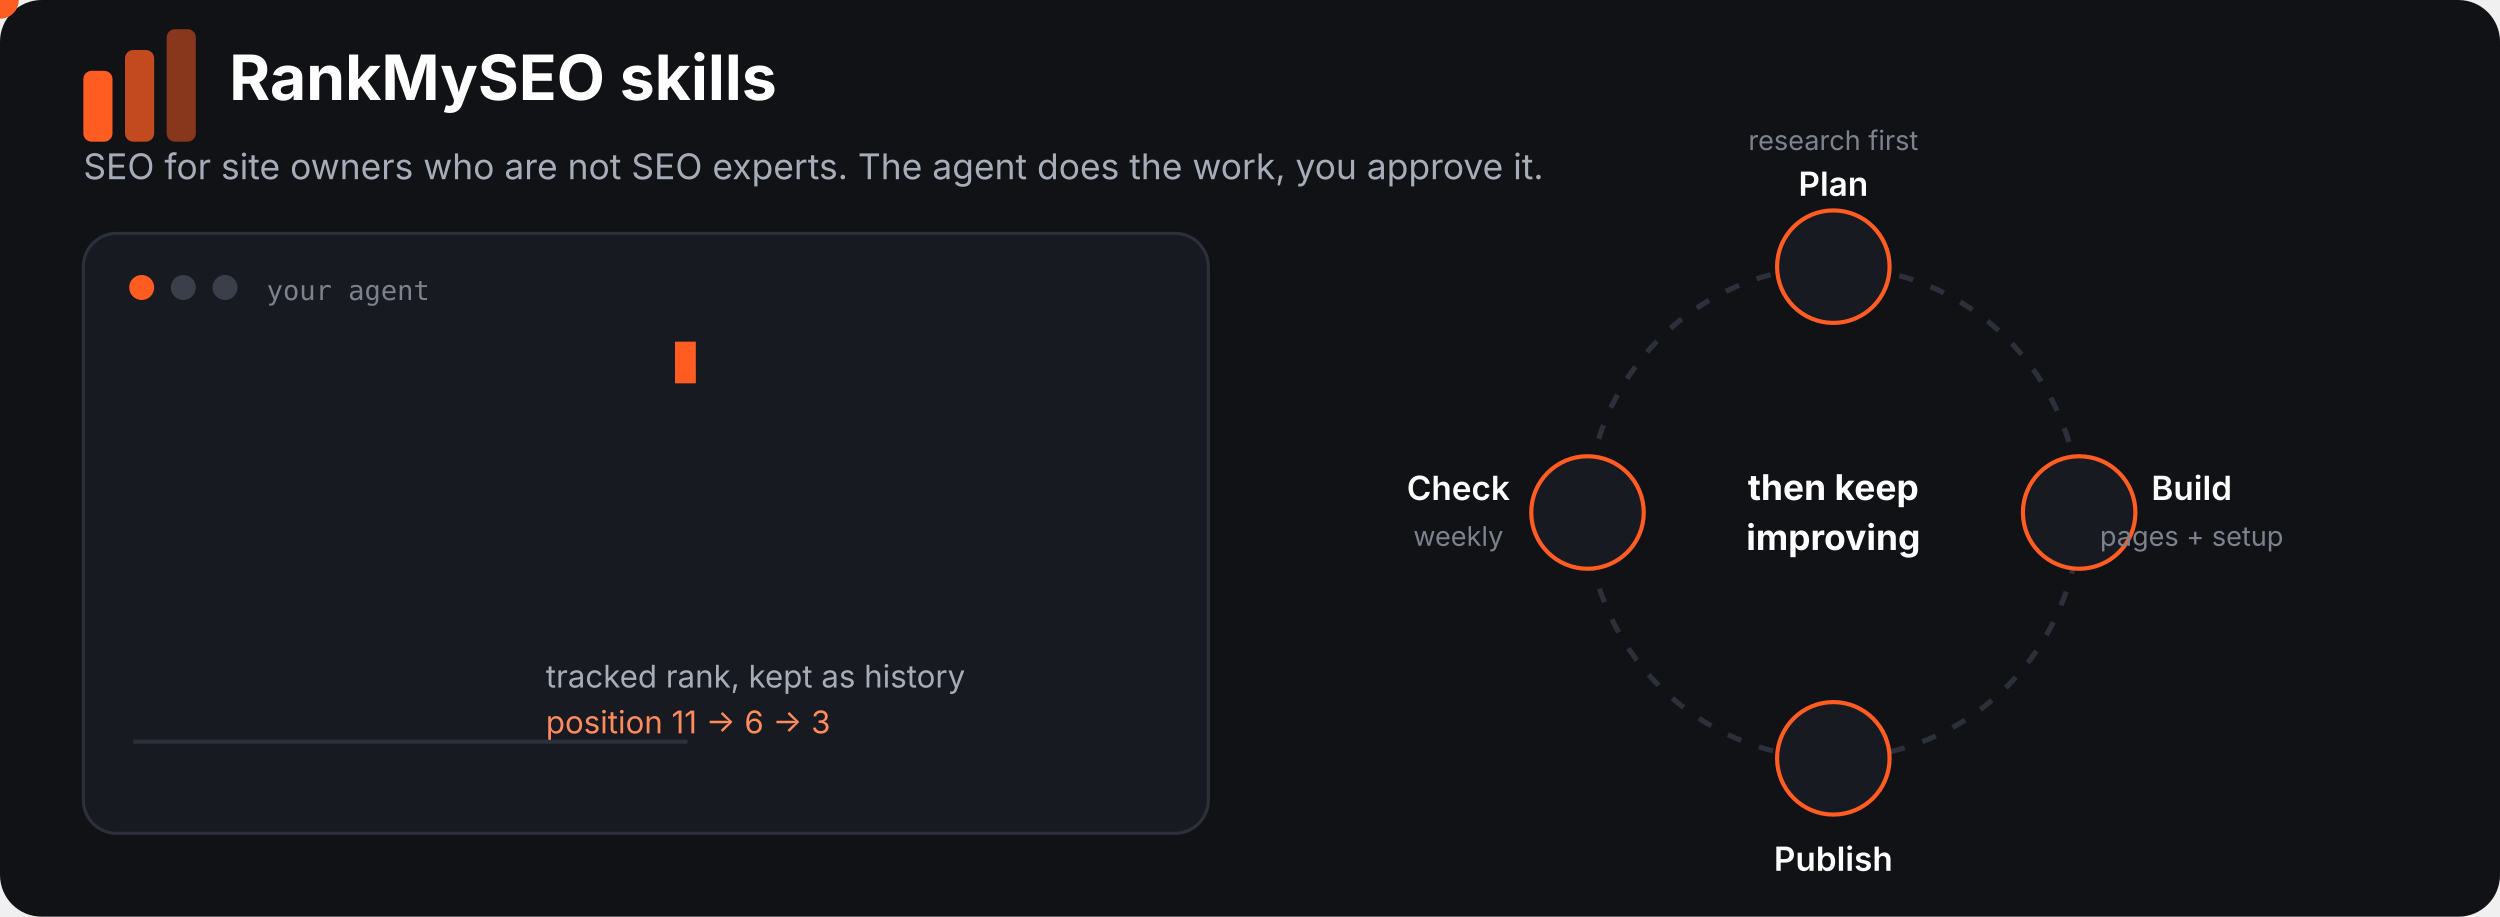
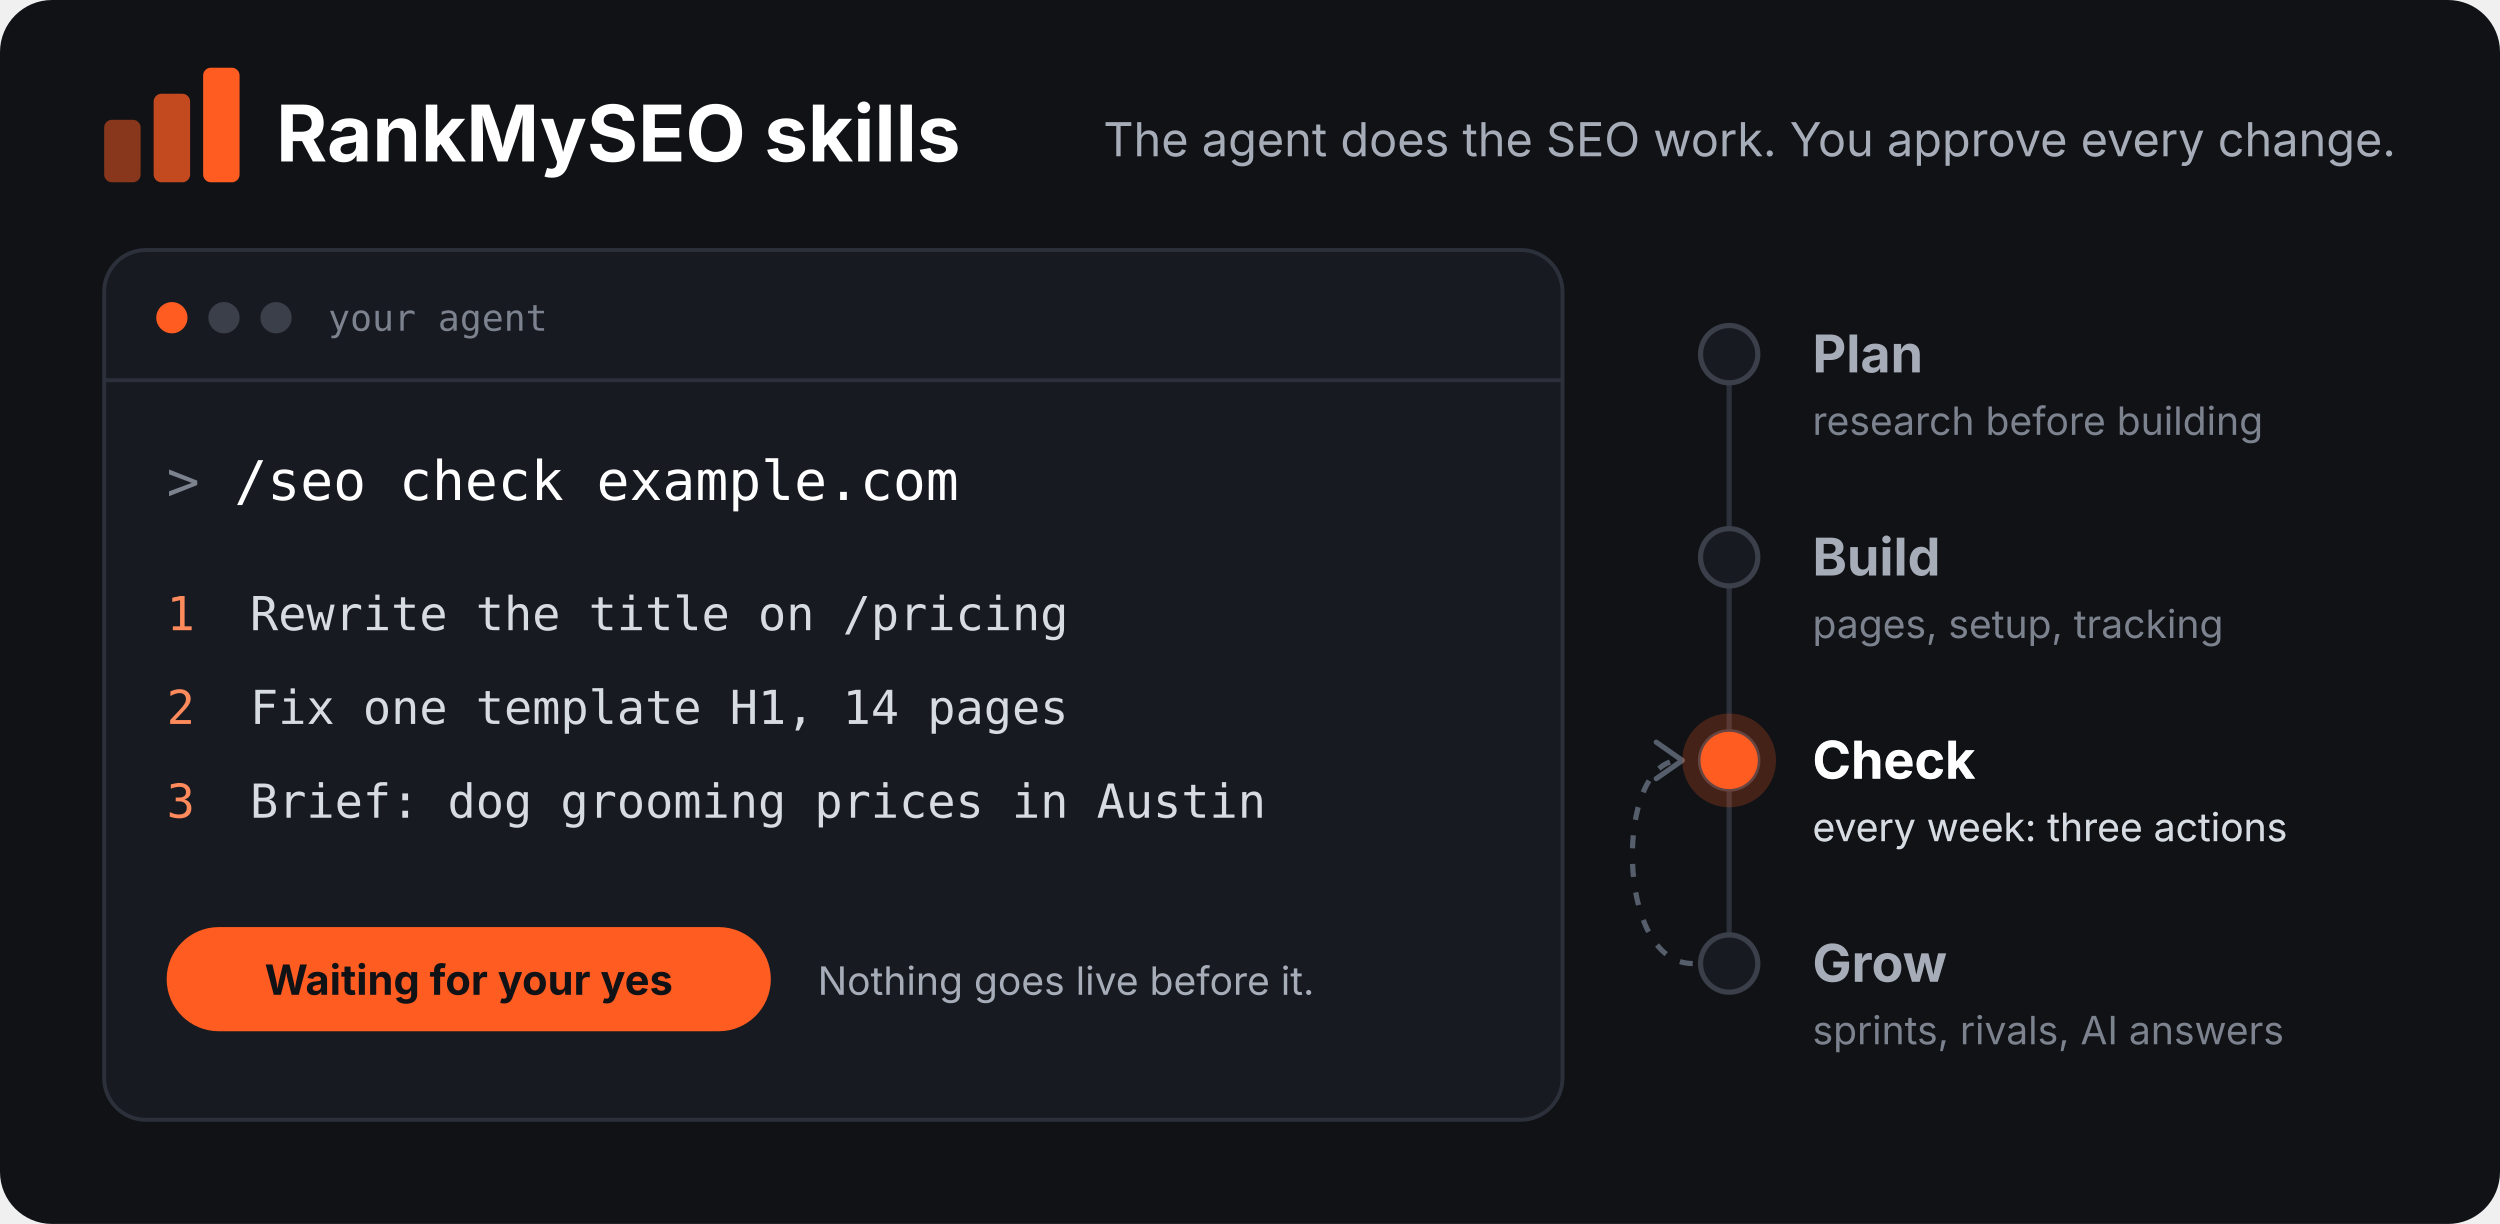
- <svg xmlns="http://www.w3.org/2000/svg" viewBox="0 0 1200 440" role="img" aria-labelledby="title desc" font-family="Inter, -apple-system, 'Segoe UI', Arial, sans-serif">
-   <rect width="1200" height="440" rx="20" fill="#101216" />
-   <g>
-     <rect x="40" y="34" width="14" height="34" rx="4" fill="#FF5C22">
-       <animate attributeName="height" values="34;34;34" dur="6s" repeatCount="indefinite" />
-     </rect>
-     <rect x="60" y="24" width="14" height="44" rx="4" fill="#FF5C22" opacity="0.75" />
-     <rect x="80" y="14" width="14" height="54" rx="4" fill="#FF5C22" opacity="0.5" />
-     <text x="110" y="48" font-size="30" font-weight="700" fill="#FFFFFF">RankMySEO skills</text>
-     <text x="40" y="86" font-size="17" fill="#A7ADB8">SEO for site owners who are not SEO experts. The agent does the work, you approve it.</text>
+ <svg xmlns="http://www.w3.org/2000/svg" viewBox="0 0 960 470" role="img" aria-labelledby="title desc">
+   <style>
+ 
+     .ui{font-family:Inter,-apple-system,'Segoe UI',Arial,sans-serif}
+     .mono{font-family:ui-monospace,'SF Mono',Menlo,Consolas,monospace}
+     .scene,.ph,.cover,.cur{opacity:0}
+     .scene.c,.ph.c{opacity:1}
+     @keyframes scene{0%,24%{opacity:1}25%,100%{opacity:0}}
+     @keyframes l1{0%,7.4%{opacity:0}7.5%,100%{opacity:1}}
+     @keyframes l2{0%,9.4%{opacity:0}9.5%,100%{opacity:1}}
+     @keyframes l3{0%,11.4%{opacity:0}11.5%,100%{opacity:1}}
+     @keyframes pill{0%,56%{opacity:0;transform:translateY(8px)}62%,96%{opacity:1;transform:translateY(0)}100%{opacity:0;transform:translateY(0)}}
+     @keyframes blink{0%,49%{opacity:1}50%,100%{opacity:0}}
+     @keyframes type-p{0%{transform:translateX(0)}6%,100%{transform:translateX(415.8px)}}
+     @keyframes type-b{0%{transform:translateX(0)}6%,100%{transform:translateX(277.2px)}}
+     @keyframes type-c{0%{transform:translateX(0)}6%,100%{transform:translateX(277.2px)}}
+     @keyframes type-g{0%{transform:translateX(0)}6%,100%{transform:translateX(327.6px)}}
+     @media (prefers-reduced-motion:no-preference){
+       .scene,.ph{animation:scene 24s linear infinite}
+       .cover,.cur{opacity:1}
+       .cur rect{animation:blink 1s linear infinite}
+       .l1{animation:l1 24s linear infinite}.l2{animation:l2 24s linear infinite}.l3{animation:l3 24s linear infinite}
+       .pill{animation:pill 6s ease-out infinite}
+       .p.scene,.p.ph,.p .l1,.p .l2,.p .l3{animation-delay:0s}
+       .p .cover,.p .cur{animation:type-p 24s steps(33,end) infinite;animation-delay:0s}
+       .b.scene,.b.ph,.b .l1,.b .l2,.b .l3{animation-delay:-18s}
+       .b .cover,.b .cur{animation:type-b 24s steps(22,end) infinite;animation-delay:-18s}
+       .c.scene,.c.ph,.c .l1,.c .l2,.c .l3{animation-delay:-12s}
+       .c .cover,.c .cur{animation:type-c 24s steps(22,end) infinite;animation-delay:-12s}
+       .g.scene,.g.ph,.g .l1,.g .l2,.g .l3{animation-delay:-6s}
+       .g .cover,.g .cur{animation:type-g 24s steps(26,end) infinite;animation-delay:-6s}
+     }
+   </style>
+   <rect width="960" height="470" rx="20" fill="#101216" />
+   <g class="ui">
+     <rect x="40" y="46" width="14" height="24" rx="3" fill="#FF5C22" opacity="0.5" />
+     <rect x="59" y="36" width="14" height="34" rx="3" fill="#FF5C22" opacity="0.75" />
+     <rect x="78" y="26" width="14" height="44" rx="3" fill="#FF5C22" />
+     <text x="106" y="62" font-size="30" font-weight="700" fill="#FFFFFF">RankMySEO skills</text>
+     <text x="920" y="60" font-size="18" fill="#A7ADB8" text-anchor="end">The agent does the SEO work. You approve every change.</text>
  </g>
-   <g>
-     <rect x="40" y="112" width="540" height="288" rx="16" fill="#171A20" stroke="#2B303A" stroke-width="1.5" />
-     <circle cx="68" cy="138" r="6" fill="#FF5C22" />
-     <circle cx="88" cy="138" r="6" fill="#3A3F4A" />
-     <circle cx="108" cy="138" r="6" fill="#3A3F4A" />
-     <text x="128" y="144" font-size="13" fill="#7C828E" font-family="ui-monospace, Menlo, Consolas, monospace">your agent</text>
-     <clipPath id="typeClip">
-       <rect x="64" y="158" width="0" height="30">
-         <animate attributeName="width" values="0;0;330;330;0" keyTimes="0;0.08;0.38;0.92;1" dur="9s" repeatCount="indefinite" />
-       </rect>
-     </clipPath>
-     <text x="64" y="182" font-size="19" fill="#FFFFFF" font-family="ui-monospace, Menlo, Consolas, monospace" clip-path="url(#typeClip)">/seo check example.com</text>
-     <rect x="324" y="164" width="10" height="20" fill="#FF5C22">
-       <animate attributeName="opacity" values="1;0;1" dur="1s" repeatCount="indefinite" />
-     </rect>
-     <g font-size="16.5" fill="#D7DBE2" font-family="ui-monospace, Menlo, Consolas, monospace">
-       <g opacity="0">
-         <animate attributeName="opacity" values="0;0;1;1;0" keyTimes="0;0.40;0.48;0.92;1" dur="9s" repeatCount="indefinite" />
-         <text x="64" y="226" fill="#FF8A5C">1.</text>
-         <text x="92" y="226">Rewrite the title on /pricing</text>
+   <clipPath id="term">
+     <rect x="41" y="97" width="558" height="332" rx="15" />
+   </clipPath>
+   <rect x="40" y="96" width="560" height="334" rx="16" fill="#171A20" stroke="#2B303A" stroke-width="1.5" />
+   <circle cx="66" cy="122" r="6" fill="#FF5C22" />
+   <circle cx="86" cy="122" r="6" fill="#3A3F4A" />
+   <circle cx="106" cy="122" r="6" fill="#3A3F4A" />
+   <text class="mono" x="126" y="127" font-size="14" fill="#7C828E">your agent</text>
+   <line x1="40" y1="146" x2="600" y2="146" stroke="#2B303A" stroke-width="1.5" />
+   <text class="mono" x="64" y="192" font-size="21" fill="#7C828E">&gt;</text>
+   <g clip-path="url(#term)">
+     <g class="scene p">
+       <text class="mono" x="90" y="192" font-size="21" fill="#FFFFFF" textLength="415.8" lengthAdjust="spacing">/seo plan a site for dog groomers</text>
+       <rect class="cover" x="90" y="168" width="700" height="34" fill="#171A20" />
+       <g class="cur">
+         <rect x="92" y="172" width="11" height="24" fill="#FF5C22" />
      </g>
-       <g opacity="0">
-         <animate attributeName="opacity" values="0;0;1;1;0" keyTimes="0;0.50;0.58;0.92;1" dur="9s" repeatCount="indefinite" />
-         <text x="64" y="256" fill="#FF8A5C">2.</text>
-         <text x="92" y="256">Fix one template H1, 14 pages</text>
+       <g class="mono l1" font-size="18">
+         <text x="64" y="242" fill="#FF8A5C">brief</text>
+         <text x="176" y="242" fill="#D7DBE2">confirmed with you</text>
      </g>
-       <g opacity="0">
-         <animate attributeName="opacity" values="0;0;1;1;0" keyTimes="0;0.60;0.68;0.92;1" dur="9s" repeatCount="indefinite" />
-         <text x="64" y="286" fill="#FF8A5C">3.</text>
-         <text x="92" y="286">Brief: rank tracker for agencies</text>
+       <g class="mono l2" font-size="18">
+         <text x="64" y="278" fill="#FF8A5C">keywords</text>
+         <text x="176" y="278" fill="#D7DBE2">checked against real demand</text>
+       </g>
+       <g class="mono l3" font-size="18">
+         <text x="64" y="314" fill="#FF8A5C">pages</text>
+         <text x="176" y="314" fill="#D7DBE2">one keyword per page</text>
      </g>
    </g>
-     <g>
-       <line x1="64" y1="356" x2="330" y2="356" stroke="#2B303A" stroke-width="2" />
-       <rect x="76" width="30" rx="4" fill="#3A3F4A">
-         <animate attributeName="y" values="338;338;338" dur="9s" repeatCount="indefinite" />
-         <animate attributeName="height" values="18;18;18" dur="9s" repeatCount="indefinite" />
-       </rect>
-       <rect x="122" width="30" rx="4" fill="#565E6C">
-         <animate attributeName="y" values="356;326;326;326;356" keyTimes="0;0.45;0.6;0.92;1" dur="9s" repeatCount="indefinite" />
-         <animate attributeName="height" values="0;30;30;30;0" keyTimes="0;0.45;0.6;0.92;1" dur="9s" repeatCount="indefinite" />
-       </rect>
-       <rect x="168" width="30" rx="4" fill="#8A8F98">
-         <animate attributeName="y" values="356;316;316;316;356" keyTimes="0;0.55;0.7;0.92;1" dur="9s" repeatCount="indefinite" />
-         <animate attributeName="height" values="0;40;40;40;0" keyTimes="0;0.55;0.7;0.92;1" dur="9s" repeatCount="indefinite" />
-       </rect>
-       <rect x="214" width="30" rx="4" fill="#FF5C22">
-         <animate attributeName="y" values="356;304;304;304;356" keyTimes="0;0.65;0.8;0.92;1" dur="9s" repeatCount="indefinite" />
-         <animate attributeName="height" values="0;52;52;52;0" keyTimes="0;0.65;0.8;0.92;1" dur="9s" repeatCount="indefinite" />
-       </rect>
-       <text x="262" y="330" font-size="15" fill="#A7ADB8">tracked rank, kept as history</text>
-       <text x="262" y="352" font-size="15" fill="#FF8A5C">position 11 → 6 → 3</text>
+     <g class="scene b">
+       <text class="mono" x="90" y="192" font-size="21" fill="#FFFFFF" textLength="277.2" lengthAdjust="spacing">/seo setup example.com</text>
+       <rect class="cover" x="90" y="168" width="700" height="34" fill="#171A20" />
+       <g class="cur">
+         <rect x="92" y="172" width="11" height="24" fill="#FF5C22" />
+       </g>
+       <g class="mono l1" font-size="18">
+         <text x="64" y="242" fill="#FF8A5C">html</text>
+         <text x="176" y="242" fill="#D7DBE2">title, H1, canonical per page</text>
+       </g>
+       <g class="mono l2" font-size="18">
+         <text x="64" y="278" fill="#FF8A5C">schema</text>
+         <text x="176" y="278" fill="#D7DBE2">validates with zero errors</text>
+       </g>
+       <g class="mono l3" font-size="18">
+         <text x="64" y="314" fill="#FF8A5C">robots</text>
+         <text x="176" y="314" fill="#D7DBE2">three questions for you first</text>
+       </g>
    </g>
-     <g opacity="0">
-       <animate attributeName="opacity" values="0;0;1;1;0" keyTimes="0;0.72;0.8;0.92;1" dur="9s" repeatCount="indefinite" />
-       <rect x="380" y="316" width="176" height="34" rx="17" fill="#FF5C22" />
-       <text x="468" y="339" font-size="15" font-weight="600" fill="#101216" text-anchor="middle">Waiting for your yes</text>
+     <g class="scene c">
+       <text class="mono" x="90" y="192" font-size="21" fill="#FFFFFF" textLength="277.2" lengthAdjust="spacing">/seo check example.com</text>
+       <rect class="cover" x="90" y="168" width="700" height="34" fill="#171A20" />
+       <g class="cur">
+         <rect x="92" y="172" width="11" height="24" fill="#FF5C22" />
+       </g>
+       <g class="mono l1" font-size="18">
+         <text x="64" y="242" fill="#FF8A5C">1</text>
+         <text x="96" y="242" fill="#D7DBE2">Rewrite the title on /pricing</text>
+       </g>
+       <g class="mono l2" font-size="18">
+         <text x="64" y="278" fill="#FF8A5C">2</text>
+         <text x="96" y="278" fill="#D7DBE2">Fix one template H1, 14 pages</text>
+       </g>
+       <g class="mono l3" font-size="18">
+         <text x="64" y="314" fill="#FF8A5C">3</text>
+         <text x="96" y="314" fill="#D7DBE2">Brief: dog grooming prices in Austin</text>
+       </g>
+     </g>
+     <g class="scene g">
+       <text class="mono" x="90" y="192" font-size="21" fill="#FFFFFF" textLength="327.6" lengthAdjust="spacing">/seo reverse rival.example</text>
+       <rect class="cover" x="90" y="168" width="700" height="34" fill="#171A20" />
+       <g class="cur">
+         <rect x="92" y="172" width="11" height="24" fill="#FF5C22" />
+       </g>
+       <g class="mono l1" font-size="18">
+         <text x="64" y="242" fill="#FF8A5C">page</text>
+         <text x="176" y="242" fill="#D7DBE2">/prices/ wins the most keywords</text>
+       </g>
+       <g class="mono l2" font-size="18">
+         <text x="64" y="278" fill="#FF8A5C">primary</text>
+         <text x="176" y="278" fill="#D7DBE2">“dog grooming prices” and 4 more</text>
+       </g>
+       <g class="mono l3" font-size="18">
+         <text x="64" y="314" fill="#FF8A5C">move</text>
+         <text x="176" y="314" fill="#D7DBE2">publish your real price list first</text>
+       </g>
    </g>
  </g>
-   <g>
-     <path id="loopPath" d="M 880,128 a 118,118 0 1,1 -0.01,0" fill="none" stroke="#2B303A" stroke-width="2.5" stroke-dasharray="7 9" />
-     <circle r="9" fill="#FF5C22">
-       <animateMotion dur="8s" repeatCount="indefinite" rotate="auto">
-         <mpath href="#loopPath" />
-       </animateMotion>
-     </circle>
-     <g text-anchor="middle" font-size="16" font-weight="600">
-       <g>
-         <circle cx="880" cy="128" r="27" fill="#171A20" stroke="#FF5C22" stroke-width="2">
-           <animate attributeName="r" values="27;31;27" dur="2s" begin="0s" repeatCount="indefinite" />
-         </circle>
-         <text x="880" y="94" fill="#FFFFFF">Plan</text>
-         <text x="880" y="72" font-size="13" font-weight="400" fill="#7C828E">research first</text>
-       </g>
-       <g>
-         <circle cx="998" cy="246" r="27" fill="#171A20" stroke="#FF5C22" stroke-width="2">
-           <animate attributeName="r" values="27;31;27" dur="2s" begin="0.5s" repeatCount="indefinite" />
-         </circle>
-         <text x="1052" y="240" fill="#FFFFFF">Build</text>
-         <text x="1052" y="262" font-size="13" font-weight="400" fill="#7C828E">pages + setup</text>
-       </g>
-       <g>
-         <circle cx="880" cy="364" r="27" fill="#171A20" stroke="#FF5C22" stroke-width="2">
-           <animate attributeName="r" values="27;31;27" dur="2s" begin="1s" repeatCount="indefinite" />
-         </circle>
-         <text x="880" y="418" fill="#FFFFFF">Publish</text>
-       </g>
-       <g>
-         <circle cx="762" cy="246" r="27" fill="#171A20" stroke="#FF5C22" stroke-width="2">
-           <animate attributeName="r" values="27;31;27" dur="2s" begin="1.5s" repeatCount="indefinite" />
-         </circle>
-         <text x="700" y="240" fill="#FFFFFF">Check</text>
-         <text x="700" y="262" font-size="13" font-weight="400" fill="#7C828E">weekly</text>
-       </g>
+   <g class="ui pill">
+     <rect x="64" y="356" width="232" height="40" rx="20" fill="#FF5C22" />
+     <text x="180" y="382" font-size="16" font-weight="700" fill="#101216" text-anchor="middle">Waiting for your yes</text>
+     <text x="314" y="382" font-size="15" fill="#A7ADB8">Nothing goes live before it.</text>
+   </g>
+   <g class="ui">
+     <line x1="664" y1="136" x2="664" y2="370" stroke="#2B303A" stroke-width="2" />
+     <path d="M 650 370 C 620 370 620 292 645 292" fill="none" stroke="#565E6C" stroke-width="2" stroke-dasharray="5 6" />
+     <path d="M 636 285 L 646 292 L 636 299" fill="none" stroke="#565E6C" stroke-width="2" stroke-linecap="round" stroke-linejoin="round" />
+     <circle cx="664" cy="136" r="11" fill="#171A20" stroke="#3A3F4A" stroke-width="2" />
+     <text x="696" y="143" font-size="20" font-weight="700" fill="#A7ADB8">Plan</text>
+     <text x="696" y="167" font-size="15" fill="#7C828E">research before building</text>
+     <g class="ph p">
+       <circle cx="664" cy="136" r="18" fill="#FF5C22" opacity="0.22" />
+       <circle cx="664" cy="136" r="11" fill="#FF5C22" />
+       <text x="696" y="143" font-size="20" font-weight="700" fill="#FFFFFF">Plan</text>
+       <text x="696" y="167" font-size="15" fill="#D7DBE2">research before building</text>
    </g>
-     <text x="880" y="240" font-size="17" font-weight="700" fill="#FFFFFF" text-anchor="middle">then keep</text>
-     <text x="880" y="264" font-size="17" font-weight="700" fill="#FFFFFF" text-anchor="middle">improving</text>
+     <circle cx="664" cy="214" r="11" fill="#171A20" stroke="#3A3F4A" stroke-width="2" />
+     <text x="696" y="221" font-size="20" font-weight="700" fill="#A7ADB8">Build</text>
+     <text x="696" y="245" font-size="15" fill="#7C828E">pages, setup, tracking</text>
+     <g class="ph b">
+       <circle cx="664" cy="214" r="18" fill="#FF5C22" opacity="0.22" />
+       <circle cx="664" cy="214" r="11" fill="#FF5C22" />
+       <text x="696" y="221" font-size="20" font-weight="700" fill="#FFFFFF">Build</text>
+       <text x="696" y="245" font-size="15" fill="#D7DBE2">pages, setup, tracking</text>
+     </g>
+     <circle cx="664" cy="292" r="11" fill="#171A20" stroke="#3A3F4A" stroke-width="2" />
+     <text x="696" y="299" font-size="20" font-weight="700" fill="#A7ADB8">Check</text>
+     <text x="696" y="323" font-size="15" fill="#7C828E">every week: three actions</text>
+     <g class="ph c">
+       <circle cx="664" cy="292" r="18" fill="#FF5C22" opacity="0.22" />
+       <circle cx="664" cy="292" r="11" fill="#FF5C22" />
+       <text x="696" y="299" font-size="20" font-weight="700" fill="#FFFFFF">Check</text>
+       <text x="696" y="323" font-size="15" fill="#D7DBE2">every week: three actions</text>
+     </g>
+     <circle cx="664" cy="370" r="11" fill="#171A20" stroke="#3A3F4A" stroke-width="2" />
+     <text x="696" y="377" font-size="20" font-weight="700" fill="#A7ADB8">Grow</text>
+     <text x="696" y="401" font-size="15" fill="#7C828E">sprints, rivals, AI answers</text>
+     <g class="ph g">
+       <circle cx="664" cy="370" r="18" fill="#FF5C22" opacity="0.22" />
+       <circle cx="664" cy="370" r="11" fill="#FF5C22" />
+       <text x="696" y="377" font-size="20" font-weight="700" fill="#FFFFFF">Grow</text>
+       <text x="696" y="401" font-size="15" fill="#D7DBE2">sprints, rivals, AI answers</text>
+     </g>
  </g>
</svg>
